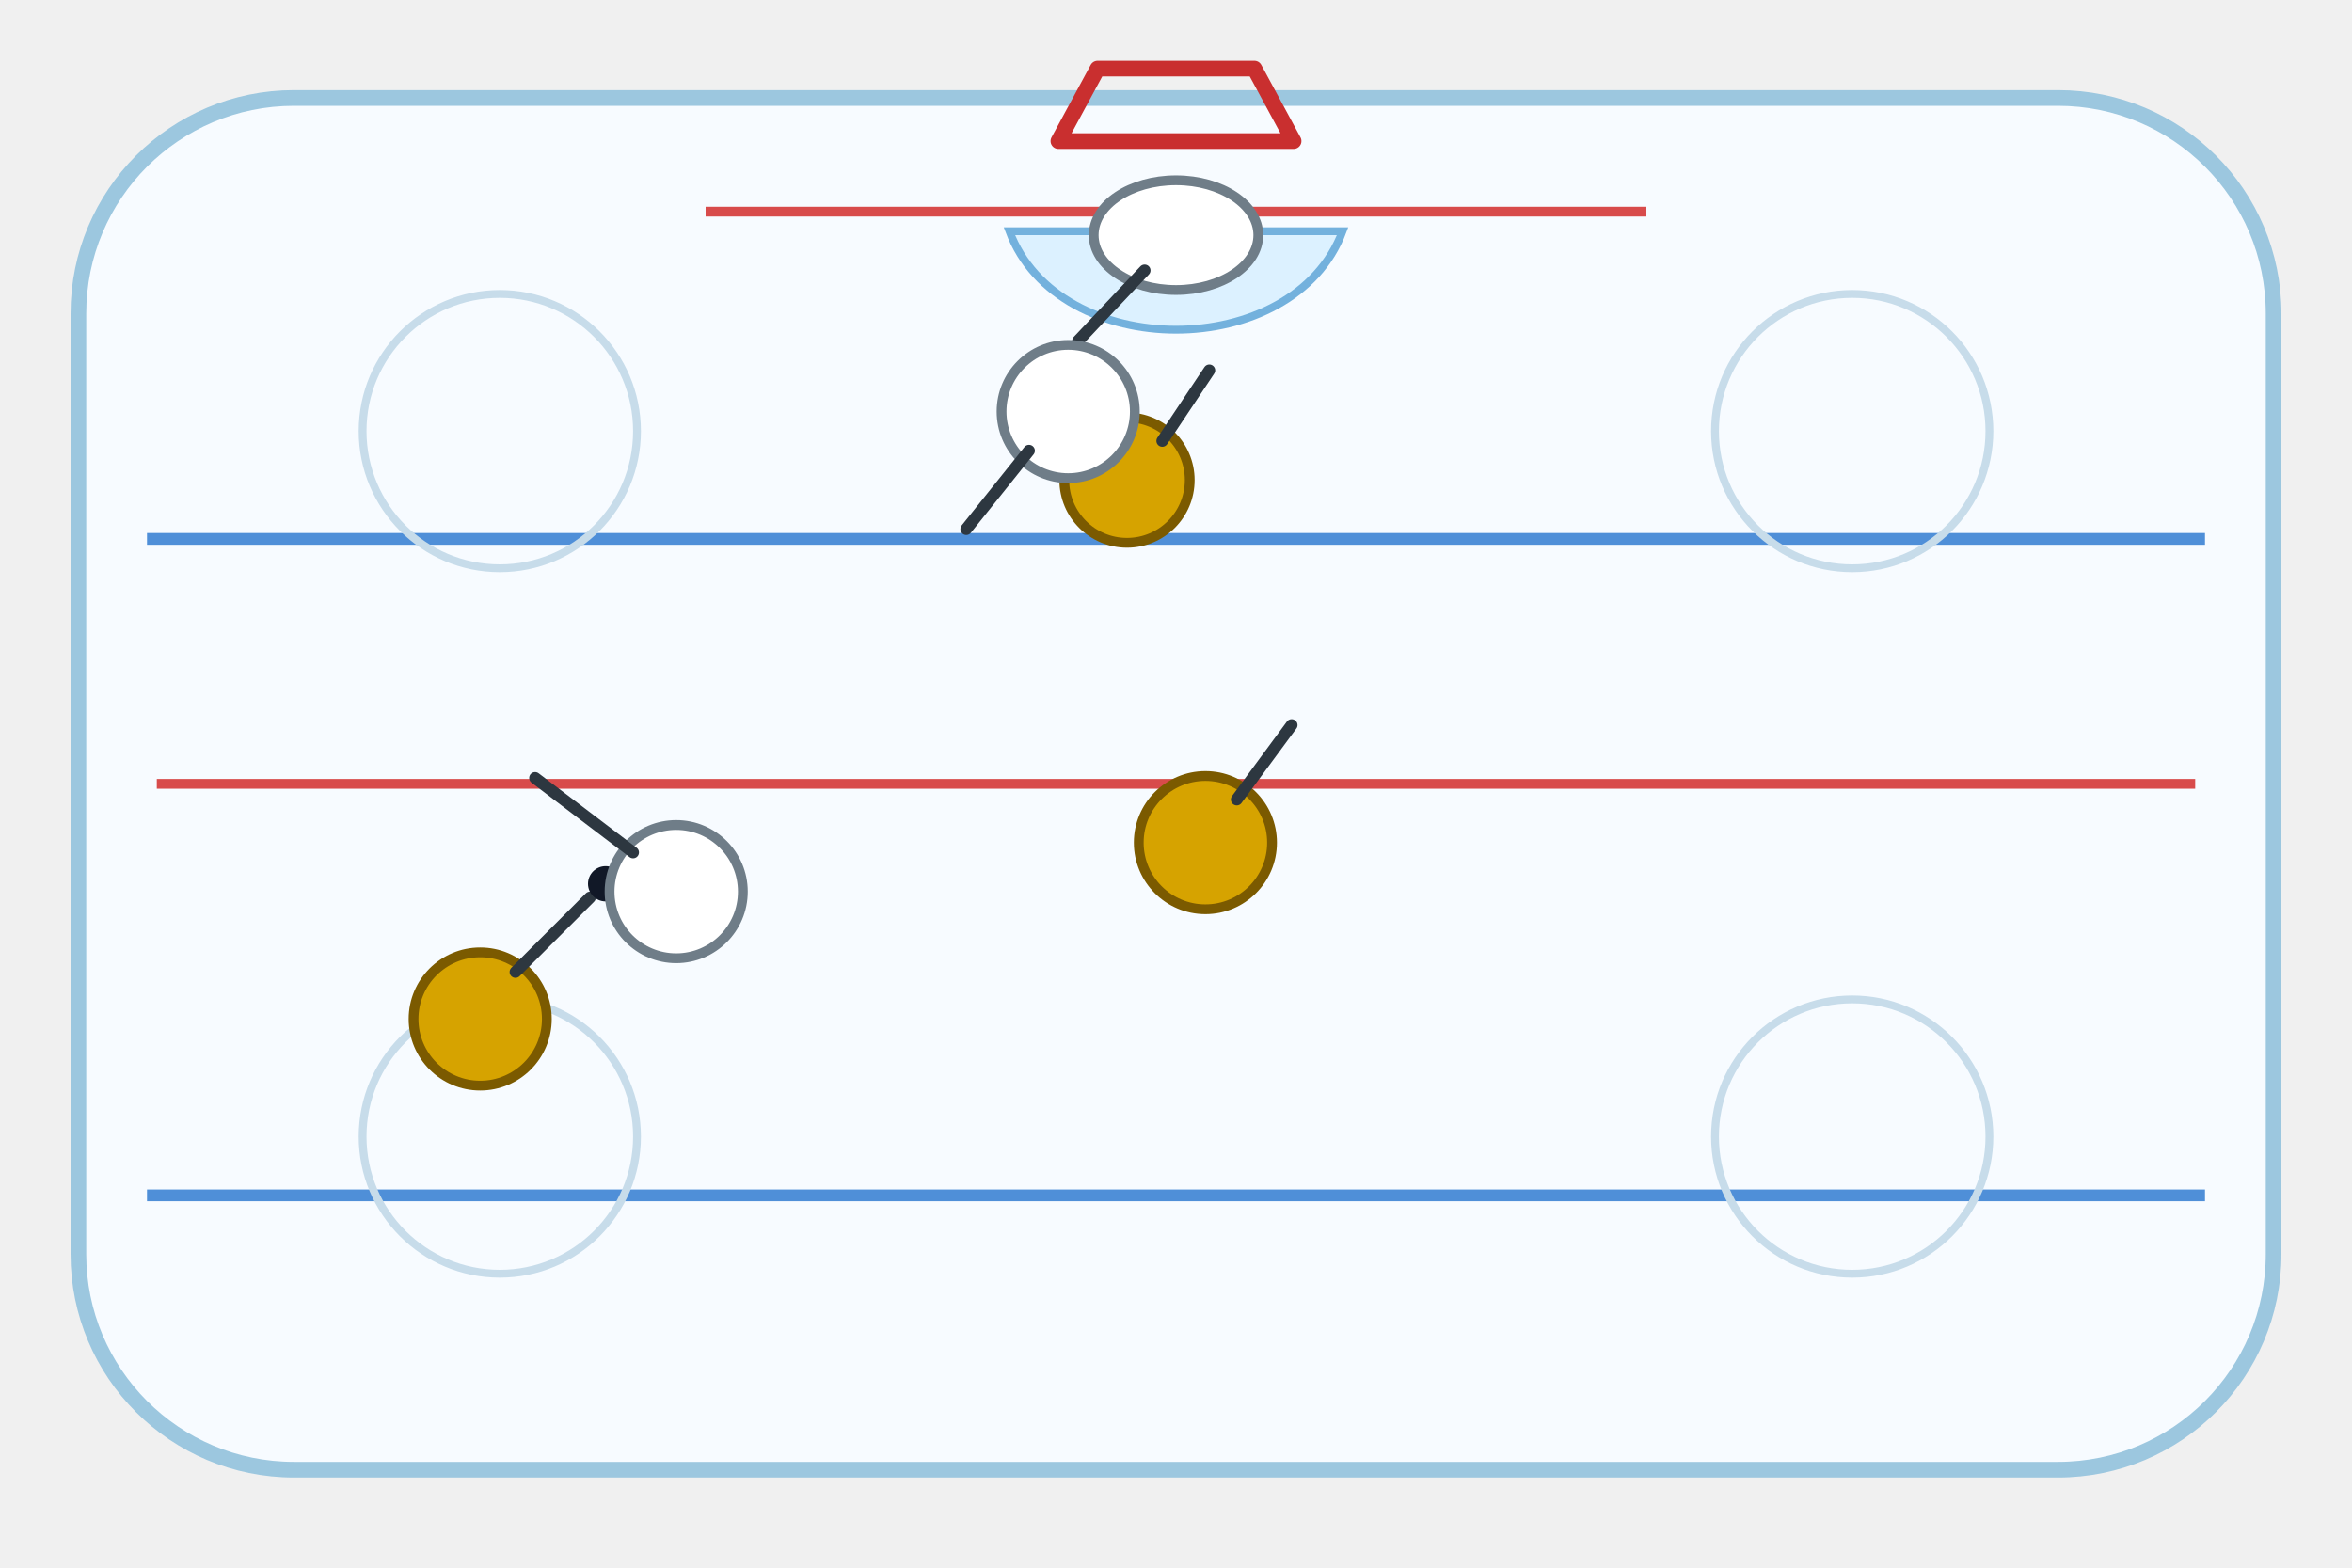
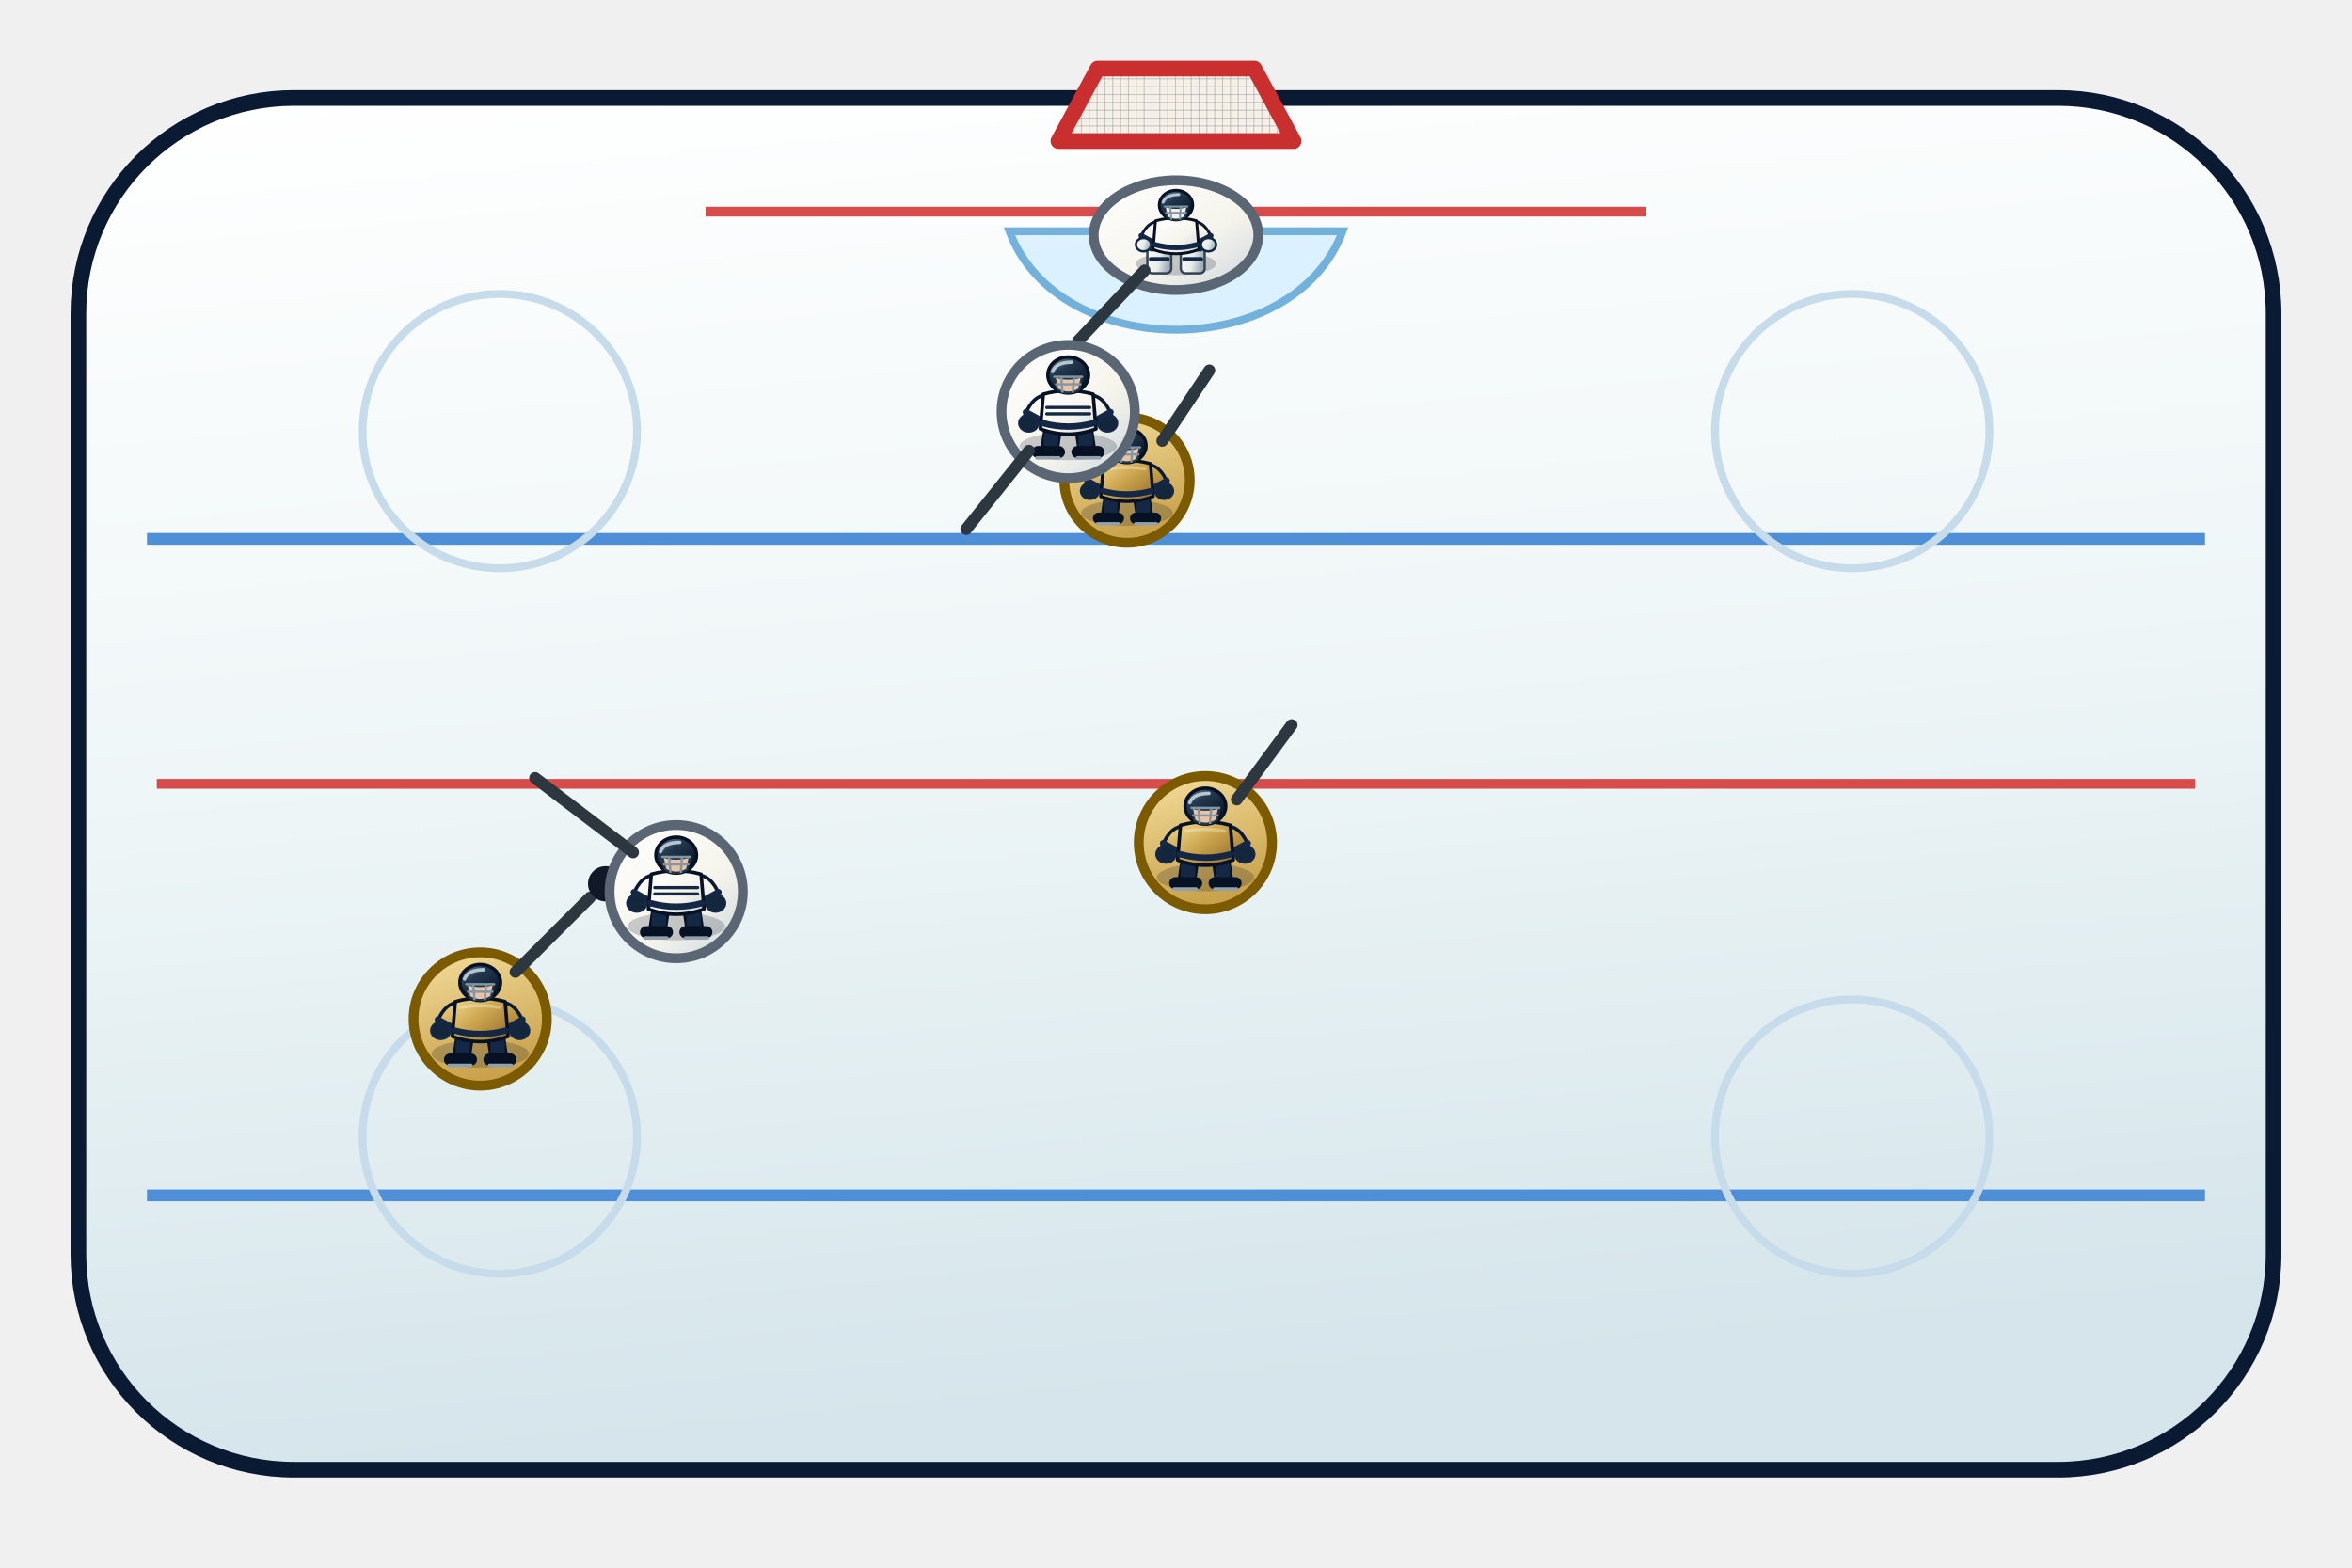
<svg xmlns="http://www.w3.org/2000/svg" width="1200" height="800" viewBox="0 0 1200 800" role="img" aria-labelledby="title desc">
  <defs>
+     <linearGradient id="icePaint" x1="0" y1="0" x2="0.15" y2="1">
+       <stop stop-color="#FFFFFF" />
+       <stop offset=".5" stop-color="#EFF6F7" />
+       <stop offset="1" stop-color="#D5E5EB" />
+     </linearGradient>
+     <radialGradient id="iceLight" cx=".48" cy=".2" r=".75">
+       <stop stop-color="#FFFFFF" stop-opacity=".65" />
+       <stop offset="1" stop-color="#FFFFFF" stop-opacity="0" />
+     </radialGradient>
+     <linearGradient id="goldJersey" x1="0" y1="0" x2="1" y2="1">
+       <stop stop-color="#F3D88D" />
+       <stop offset=".5" stop-color="#C9A24B" />
+       <stop offset="1" stop-color="#916A2F" />
+     </linearGradient>
+     <linearGradient id="navyJersey" x1="0" y1="0" x2="1" y2="1">
+       <stop stop-color="#607D9D" />
+       <stop offset=".48" stop-color="#294363" />
+       <stop offset="1" stop-color="#0B1A33" />
+     </linearGradient>
+     <linearGradient id="helmetPaint" x1="0" y1="0" x2=".7" y2="1">
+       <stop stop-color="#71869A" />
+       <stop offset=".4" stop-color="#23384E" />
+       <stop offset="1" stop-color="#071322" />
+     </linearGradient>
+     <linearGradient id="padPaint" x1="0" y1="0" x2="1" y2=".25">
+       <stop stop-color="#FFFDF7" />
+       <stop offset=".6" stop-color="#E8ECEA" />
+       <stop offset="1" stop-color="#A0AFB9" />
+     </linearGradient>
+     <pattern id="netMesh" width="4" height="4" patternUnits="userSpaceOnUse">
+       <rect width="4" height="4" fill="#F5EFE6" />
+       <path d="M0 0h4v4" fill="none" stroke="#7B8792" stroke-width=".4" />
+     </pattern>
+     <linearGradient id="whiteJersey" x1="0" y1="0" x2="1" y2="1">
+       <stop stop-color="#FFFFFF" />
+       <stop offset=".6" stop-color="#F5F4EC" />
+       <stop offset="1" stop-color="#CBD6DC" />
+     </linearGradient>
+     <linearGradient id="goldShell" x1="0" y1="0" x2=".3" y2="1">
+       <stop stop-color="#F4DE9D" />
+       <stop offset="1" stop-color="#C9A24B" />
+     </linearGradient>
+     <g id="art-gold">
+       <g transform="translate(0 0) rotate(0) scale(1)" stroke-linecap="round" stroke-linejoin="round">
+         <ellipse cx="0" cy="6" rx="8.4" ry="2.4" fill="#061123" opacity=".2" />
+         <path d="M-2.6 2.5l-.6 4m5.8-4 .6 4" stroke="#061123" stroke-width="3.2" />
+         <path d="M-3 4.3v1.3m6-1.3v1.3" stroke="#142744" stroke-width="2.5" />
+         <path d="M-5.2 7h3.6m3.2 0h3.6" stroke="#061123" stroke-width="2.1" />
+         <path d="M-5.4 8h3.8m3.2 0h3.8" stroke="#91A2AD" stroke-width=".6" />
+         <path d="M-4.2-2.8Q-6.5-2.4-7.8 1.5L-6 3-3-.3M4.2-2.8Q6.5-2.4 7.8 1.5L6 3 3-.3" fill="url(#goldJersey)" stroke="#0B1A33" stroke-width=".6" />
+         <path d="M-7.3 .1-5.3 1.2m12.6-1.1-2 1.1" stroke="#142744" stroke-width="1.1" />
+         <path d="M-4.3-3Q0-4.2 4.3-3L4.8 3Q0 4.8-4.8 3Z" fill="url(#goldJersey)" stroke="#061123" stroke-width=".6" />
+         <path d="M-4.4 2Q0 3.2 4.4 2" fill="none" stroke="#142744" stroke-width="1.1" />
+         <path d="M-3.3-2Q0-2.6 3.3-2" fill="none" stroke="#FFFFFF" opacity=".3" stroke-width=".55" />
+         <ellipse cx="-6.8" cy="2" rx="1.6" ry="1.4" fill="#14263B" stroke="#142744" stroke-width=".5" />
+         <ellipse cx="6.8" cy="2" rx="1.6" ry="1.4" fill="#14263B" stroke="#142744" stroke-width=".5" />
+         <g transform="translate(0 -1.2)">
+           <ellipse cx="0" cy="-5.1" rx="3.5" ry="3.1" fill="url(#helmetPaint)" stroke="#061123" stroke-width=".6" />
+           <path d="M-2.7-5.7Q-2.1-7.3 .6-7.3" fill="none" stroke="#B5C6D0" stroke-width=".6" />
+           <path d="M-2.4-4.9Q0-4.1 2.4-4.9L1.9-2.6Q0-1.5-1.9-2.6Z" fill="#EAC3A5" stroke="#22374A" stroke-width=".4" />
+           <path d="M-2.4-4.8h4.8m-4.5 1.3h4.2m-3.3-1.3.2 2.6m2-2.6-.2 2.6" fill="none" stroke="#7F97A7" stroke-width=".4" />
+         </g>
+       </g>
+     </g>
+     <g id="art-white">
+       <g transform="translate(0 0) rotate(0) scale(1)" stroke-linecap="round" stroke-linejoin="round">
+         <ellipse cx="0" cy="6" rx="8.4" ry="2.4" fill="#061123" opacity=".2" />
+         <path d="M-2.6 2.5l-.6 4m5.8-4 .6 4" stroke="#061123" stroke-width="3.2" />
+         <path d="M-3 4.3v1.3m6-1.3v1.3" stroke="#142744" stroke-width="2.5" />
+         <path d="M-5.2 7h3.6m3.2 0h3.6" stroke="#061123" stroke-width="2.1" />
+         <path d="M-5.4 8h3.8m3.2 0h3.8" stroke="#91A2AD" stroke-width=".6" />
+         <path d="M-4.2-2.8Q-6.5-2.4-7.8 1.5L-6 3-3-.3M4.2-2.8Q6.5-2.4 7.8 1.5L6 3 3-.3" fill="url(#whiteJersey)" stroke="#0B1A33" stroke-width=".6" />
+         <path d="M-7.3 .1-5.3 1.2m12.6-1.1-2 1.1" stroke="#142744" stroke-width="1.1" />
+         <path d="M-4.3-3Q0-4.2 4.3-3L4.8 3Q0 4.8-4.8 3Z" fill="url(#whiteJersey)" stroke="#061123" stroke-width=".6" />
+         <path d="M-4.4 2Q0 3.2 4.4 2" fill="none" stroke="#142744" stroke-width="1.1" />
+         <path d="M-3.3-2Q0-2.6 3.3-2" fill="none" stroke="#FFFFFF" opacity=".3" stroke-width=".55" />
+         <ellipse cx="-6.8" cy="2" rx="1.6" ry="1.4" fill="#14263B" stroke="#142744" stroke-width=".5" />
+         <ellipse cx="6.8" cy="2" rx="1.6" ry="1.4" fill="#14263B" stroke="#142744" stroke-width=".5" />
+         <path d="M-3.7-.7h7.4m-7.4 1.1h7.4" fill="none" stroke="#142744" stroke-width=".55" />
+         <g transform="translate(0 -1.2)">
+           <ellipse cx="0" cy="-5.1" rx="3.5" ry="3.1" fill="url(#helmetPaint)" stroke="#061123" stroke-width=".6" />
+           <path d="M-2.7-5.7Q-2.1-7.3 .6-7.3" fill="none" stroke="#B5C6D0" stroke-width=".6" />
+           <path d="M-2.4-4.9Q0-4.1 2.4-4.9L1.9-2.6Q0-1.5-1.9-2.6Z" fill="#EAC3A5" stroke="#22374A" stroke-width=".4" />
+           <path d="M-2.4-4.8h4.8m-4.5 1.3h4.2m-3.3-1.3.2 2.6m2-2.6-.2 2.6" fill="none" stroke="#7F97A7" stroke-width=".4" />
+         </g>
+       </g>
+     </g>
+     <g id="art-goalie">
+       <g transform="translate(0 0) rotate(0) scale(1)" stroke-linecap="round" stroke-linejoin="round">
+         <ellipse cx="0" cy="6" rx="8.4" ry="2.4" fill="#061123" opacity=".2" />
+         <rect x="-6" y="1.5" width="5" height="6.5" rx="1" fill="url(#padPaint)" stroke="#334554" stroke-width=".5" />
+         <rect x="1" y="1.5" width="5" height="6.5" rx="1" fill="url(#padPaint)" stroke="#334554" stroke-width=".5" />
+         <path d="M-5.3 3h3.6m3.4 0h3.6m-10.6 2h3.6m3.4 0h3.6" stroke="#142744" stroke-width=".8" />
+         <path d="M-4.2-2.8Q-6.5-2.4-7.8 1.5L-6 3-3-.3M4.2-2.8Q6.5-2.4 7.8 1.5L6 3 3-.3" fill="url(#whiteJersey)" stroke="#0B1A33" stroke-width=".6" />
+         <path d="M-7.3 .1-5.3 1.2m12.6-1.1-2 1.1" stroke="#142744" stroke-width="1.1" />
+         <path d="M-4.3-3Q0-4.2 4.3-3L4.8 3Q0 4.8-4.8 3Z" fill="url(#whiteJersey)" stroke="#061123" stroke-width=".6" />
+         <path d="M-4.4 2Q0 3.2 4.4 2" fill="none" stroke="#142744" stroke-width="1.1" />
+         <path d="M-3.3-2Q0-2.6 3.3-2" fill="none" stroke="#FFFFFF" opacity=".3" stroke-width=".55" />
+         <ellipse cx="-6.8" cy="2" rx="1.6" ry="1.4" fill="url(#padPaint)" stroke="#142744" stroke-width=".5" />
+         <ellipse cx="6.8" cy="2" rx="1.6" ry="1.4" fill="url(#padPaint)" stroke="#142744" stroke-width=".5" />
+         <g transform="translate(0 -1.2)">
+           <ellipse cx="0" cy="-5.1" rx="3.5" ry="3.1" fill="url(#helmetPaint)" stroke="#061123" stroke-width=".6" />
+           <path d="M-2.7-5.7Q-2.1-7.3 .6-7.3" fill="none" stroke="#B5C6D0" stroke-width=".6" />
+           <path d="M-2.4-4.9Q0-4.1 2.4-4.9L1.9-2.6Q0-1.5-1.9-2.6Z" fill="#F5EFE6" stroke="#22374A" stroke-width=".4" />
+           <path d="M-2.4-4.8h4.8m-4.5 1.3h4.2m-3.3-1.3.2 2.6m2-2.6-.2 2.6" fill="none" stroke="#7F97A7" stroke-width=".4" />
+         </g>
+       </g>
+     </g>
    <style>
-       .ice{fill:#f7fbff;stroke:#9cc7df;stroke-width:8}
+       .ice{fill:url(#icePaint);stroke:#0B1A33;stroke-width:8}
      .line-red{stroke:#d84b4b;stroke-width:5}
      .line-blue{stroke:#4f8fd8;stroke-width:6}
      .circle{fill:none;stroke:#c7dcea;stroke-width:4}
-       .gold{fill:#d6a300;stroke:#7b5a00;stroke-width:5}
-       .white{fill:#ffffff;stroke:#6f7d88;stroke-width:5}
+       .gold{fill:url(#goldShell);stroke:#7b5a00;stroke-width:5}
+       .white{fill:url(#whiteJersey);stroke:#5B6675;stroke-width:5}
      .stick{stroke:#2d3740;stroke-width:6;stroke-linecap:round}
      .puck{fill:#111827}
      .net{fill:none;stroke:#c92f2f;stroke-width:8;stroke-linecap:round;stroke-linejoin:round}
      .crease{fill:#d9f0ff;stroke:#65a9d9;stroke-width:4;opacity:.9}
    </style>
  </defs>
  <rect class="ice" x="40" y="50" width="1120" height="700" rx="110" />
  <line class="line-red" x1="80" y1="400" x2="1120" y2="400" />
  <line class="line-blue" x1="75" y1="275" x2="1125" y2="275" />
  <line class="line-blue" x1="75" y1="610" x2="1125" y2="610" />
  <line class="line-red" x1="360" y1="108" x2="840" y2="108" />
  <circle class="circle" cx="255" cy="220" r="70" />
  <circle class="circle" cx="945" cy="220" r="70" />
  <circle class="circle" cx="255" cy="580" r="70" />
  <circle class="circle" cx="945" cy="580" r="70" />
  <path class="crease" d="M515 118 C540 185 660 185 685 118 Z" />
+   <path d="M540 72 560 35 640 35 660 72Z" fill="url(#netMesh)" />
  <path class="net" d="M540 72 L660 72 M540 72 L560 35 M660 72 L640 35 M560 35 L640 35" />
  <g transform="translate(600 120)">
    <ellipse class="white" cx="0" cy="0" rx="42" ry="28" />
+     <use href="#art-goalie" transform="scale(2.434783)" />
    <line class="stick" x1="-16" y1="18" x2="-50" y2="54" />
  </g>
  <g transform="translate(245 520)">
    <circle class="gold" cx="0" cy="0" r="34" />
+     <use href="#art-gold" transform="scale(2.956522)" />
    <line class="stick" x1="18" y1="-24" x2="56" y2="-62" />
    <circle class="puck" cx="64" cy="-69" r="9" />
  </g>
  <g transform="translate(575 245)">
    <circle class="gold" cx="0" cy="0" r="32" />
+     <use href="#art-gold" transform="scale(2.782609)" />
    <line class="stick" x1="18" y1="-20" x2="42" y2="-56" />
  </g>
  <g transform="translate(615 430)">
    <circle class="gold" cx="0" cy="0" r="34" />
+     <use href="#art-gold" transform="scale(2.956522)" />
    <line class="stick" x1="16" y1="-22" x2="44" y2="-60" />
  </g>
  <g transform="translate(545 210)">
    <circle class="white" cx="0" cy="0" r="34" />
+     <use href="#art-white" transform="scale(2.956522)" />
    <line class="stick" x1="-20" y1="20" x2="-52" y2="60" />
  </g>
  <g transform="translate(345 455)">
    <circle class="white" cx="0" cy="0" r="34" />
+     <use href="#art-white" transform="scale(2.956522)" />
    <line class="stick" x1="-22" y1="-20" x2="-72" y2="-58" />
  </g>
</svg>
